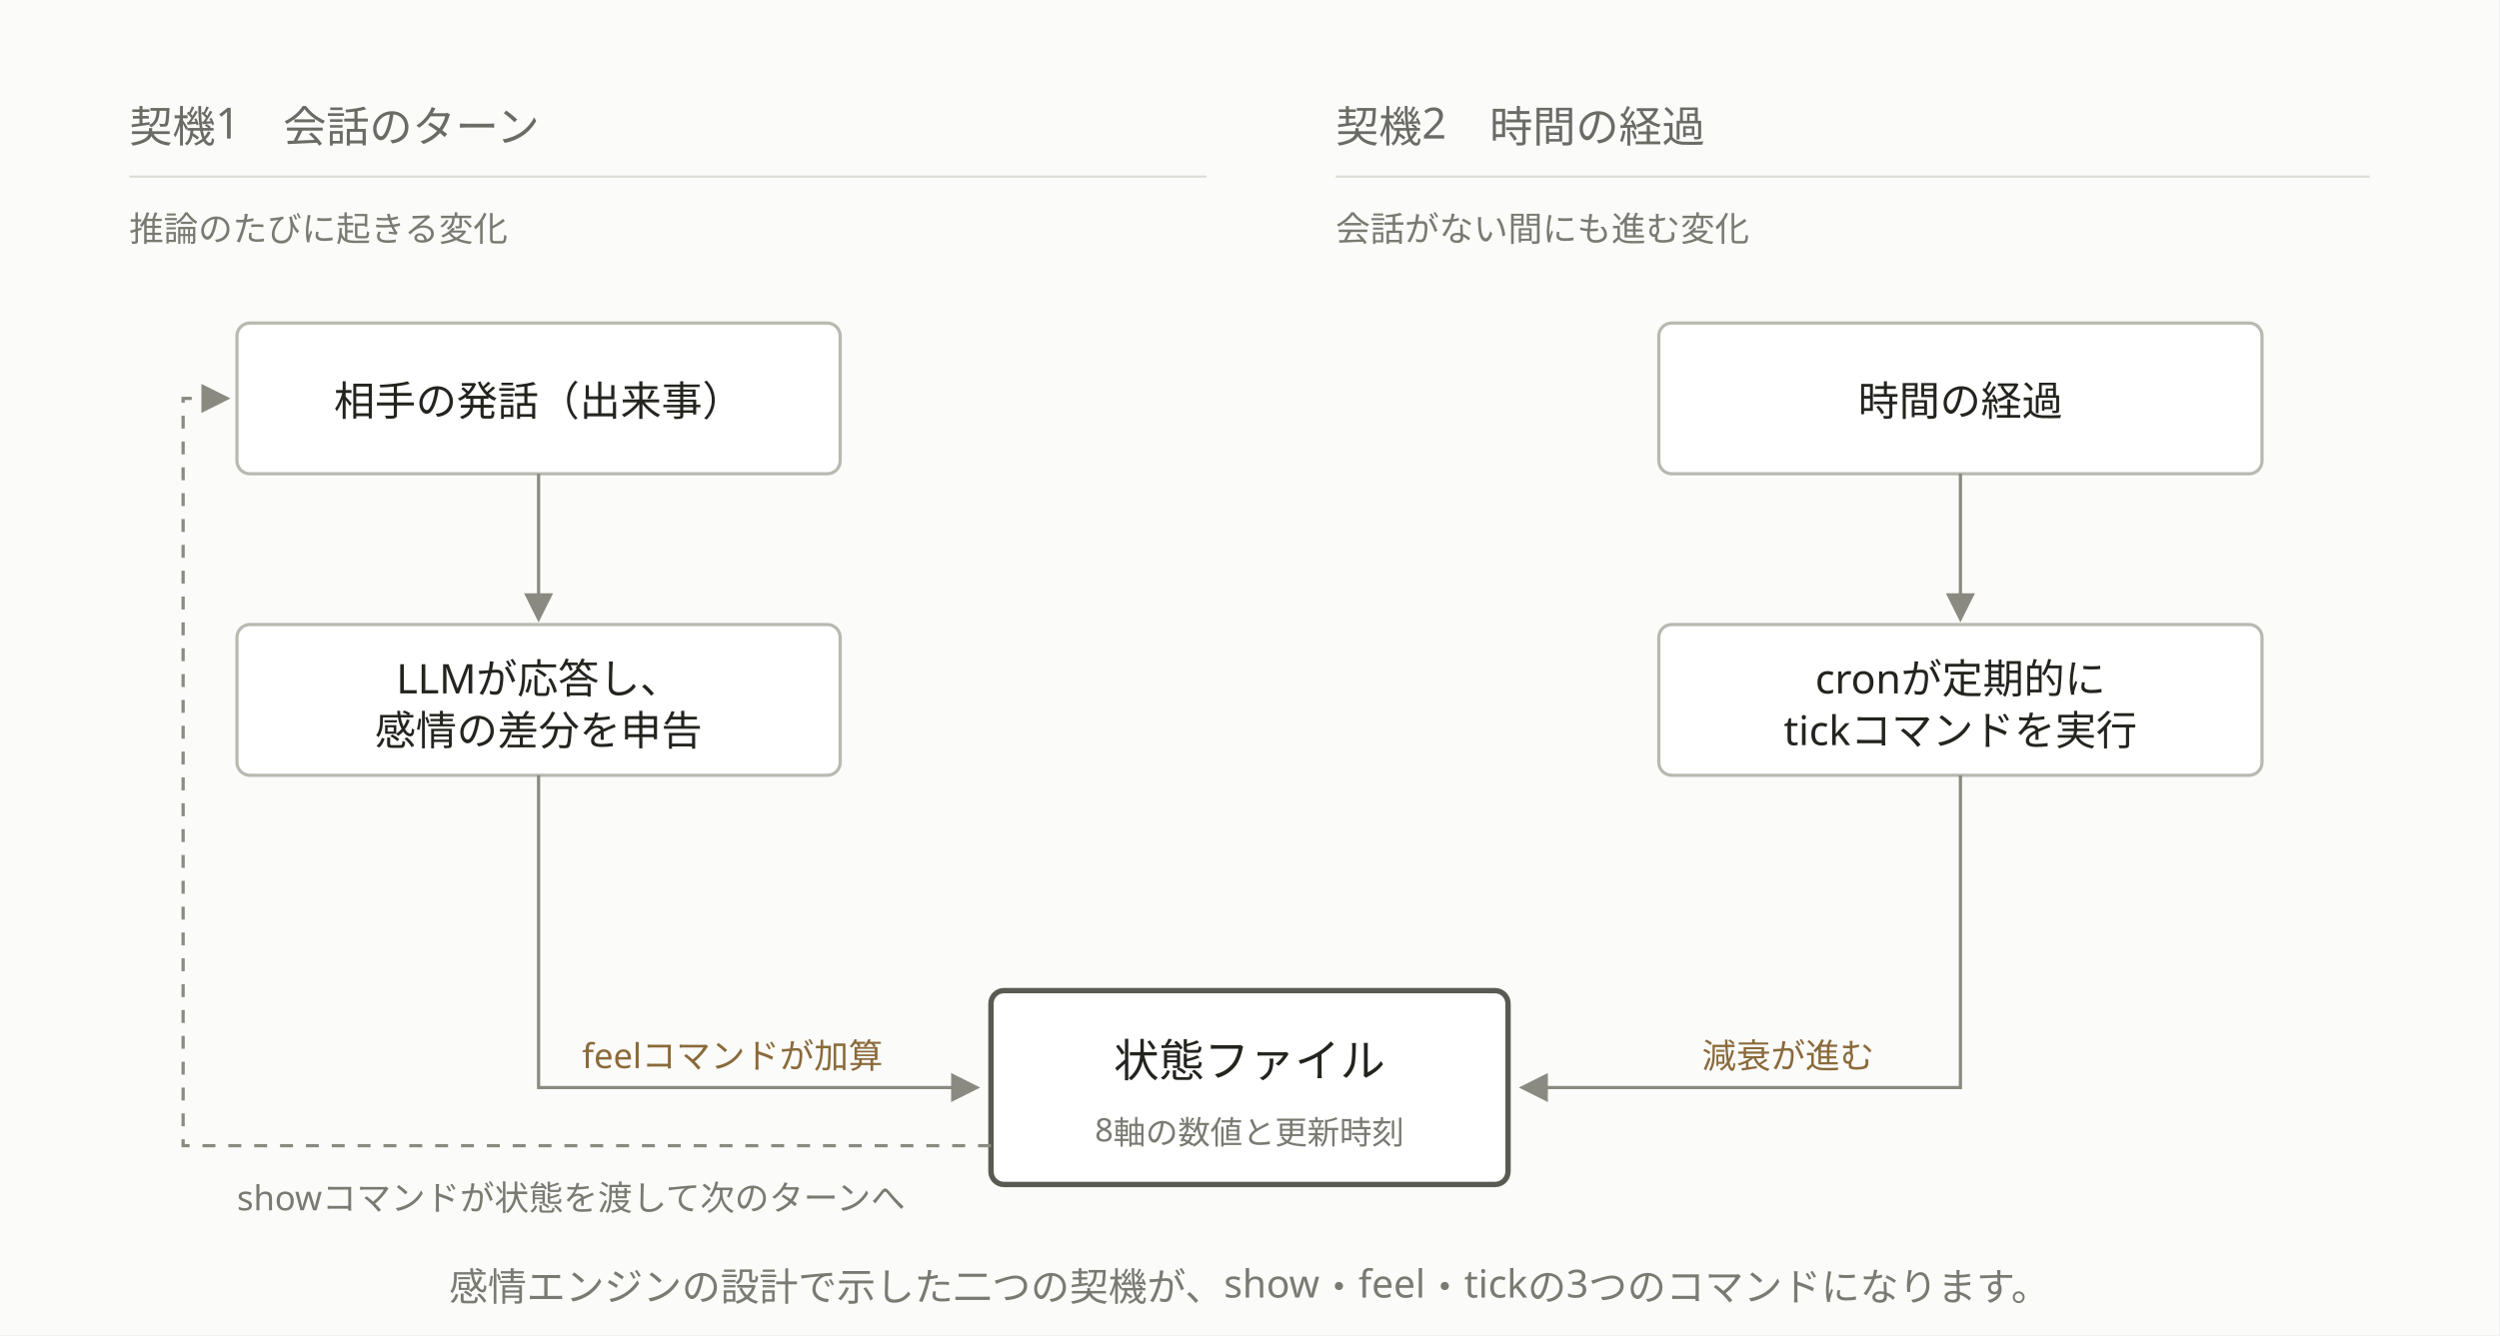
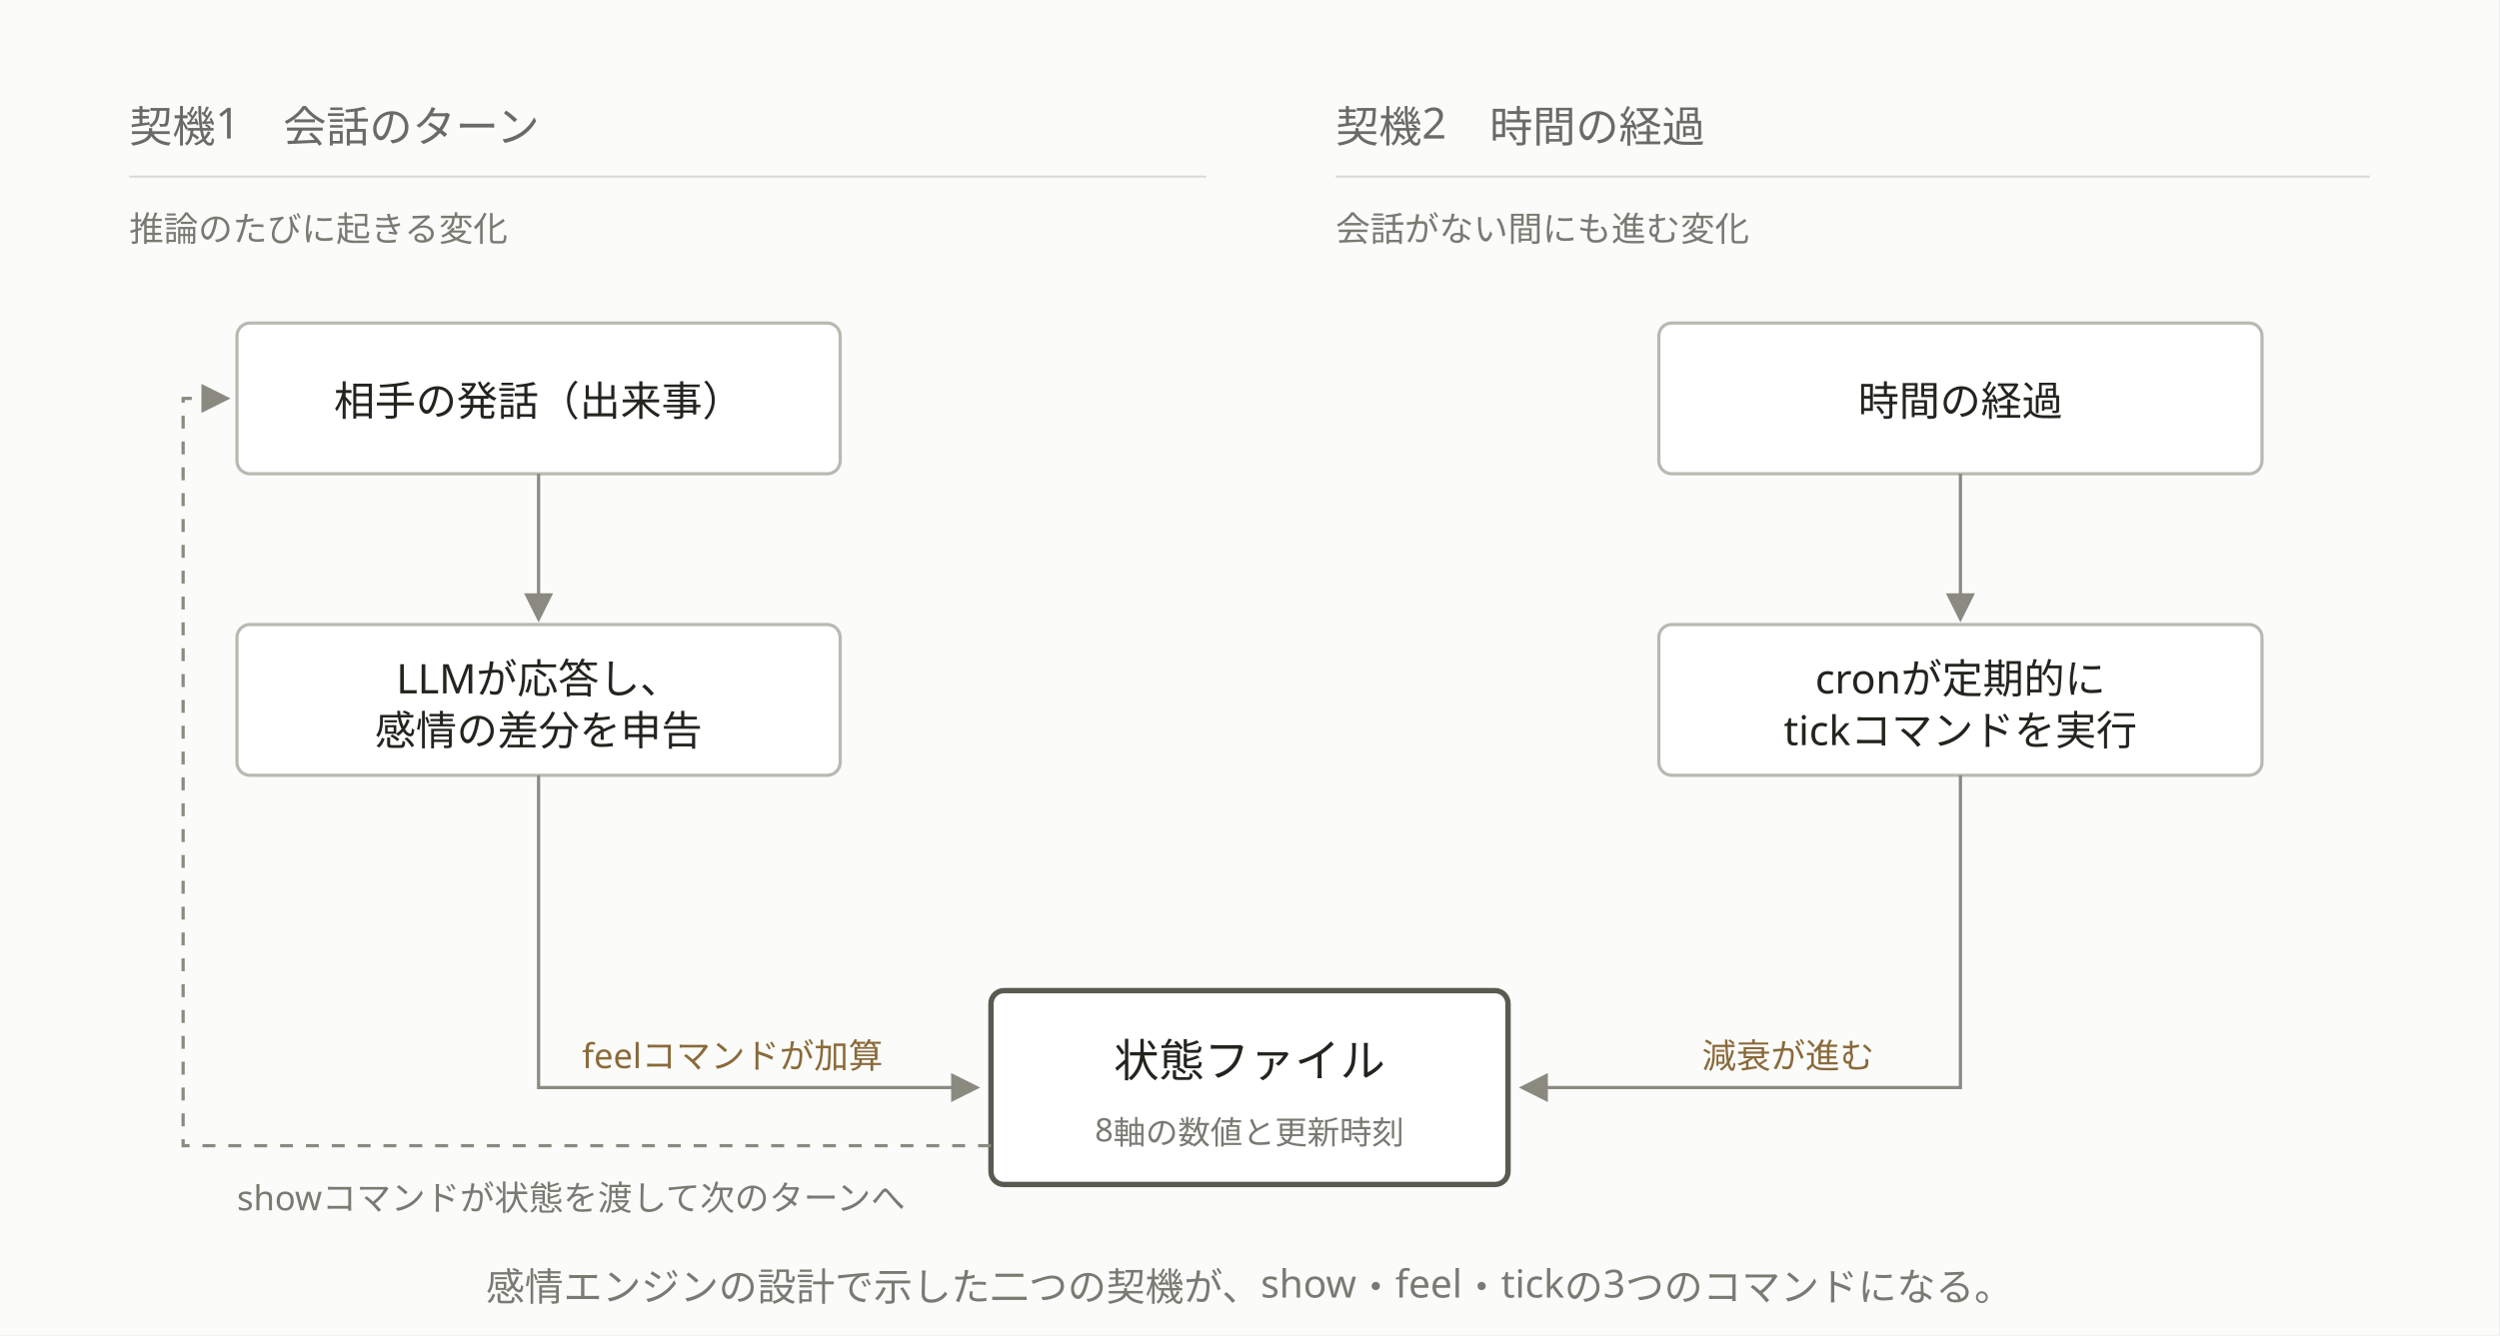
<svg xmlns="http://www.w3.org/2000/svg" width="1160" height="620" viewBox="0 0 1160 620" font-family="'Hiragino Sans','Hiragino Kaku Gothic ProN','Noto Sans JP',sans-serif">
  <rect width="1160" height="620" fill="#fbfbfa" />
  <defs>
    <marker id="a" markerWidth="9" markerHeight="9" refX="7" refY="4.5" orient="auto">
      <path d="M0,0 L9,4.5 L0,9 z" fill="#8a8a80" />
    </marker>
  </defs>
  <text x="60" y="66" font-size="20" fill="#6b6b66">契機1　会話のターン</text>
  <line x1="60" y1="82" x2="560" y2="82" stroke="#dcdcd6" stroke-width="1" />
  <text x="60" y="112" font-size="16" fill="#7a7a72">推論のたびに起きる変化</text>
  <text x="620" y="66" font-size="20" fill="#6b6b66">契機2　時間の経過</text>
  <line x1="620" y1="82" x2="1100" y2="82" stroke="#dcdcd6" stroke-width="1" />
  <text x="620" y="112" font-size="16" fill="#7a7a72">会話がない間にも進む変化</text>
  <rect x="110" y="150" width="280" height="70" rx="6" fill="#ffffff" stroke="#b9b9b1" stroke-width="1.5" />
  <text x="250" y="193" font-size="19" fill="#24241f" text-anchor="middle">相手の発話（出来事）</text>
  <line x1="250" y1="220" x2="250" y2="286" stroke="#8a8a80" stroke-width="1.5" marker-end="url(#a)" />
  <rect x="110" y="290" width="280" height="70" rx="6" fill="#ffffff" stroke="#b9b9b1" stroke-width="1.5" />
  <text x="250" y="322" font-size="19" fill="#24241f" text-anchor="middle">LLMが応答し、</text>
  <text x="250" y="346" font-size="19" fill="#24241f" text-anchor="middle">感情の差分を申告</text>
  <rect x="770" y="150" width="280" height="70" rx="6" fill="#ffffff" stroke="#b9b9b1" stroke-width="1.5" />
  <text x="910" y="193" font-size="19" fill="#24241f" text-anchor="middle">時間の経過</text>
  <line x1="910" y1="220" x2="910" y2="286" stroke="#8a8a80" stroke-width="1.5" marker-end="url(#a)" />
  <rect x="770" y="290" width="280" height="70" rx="6" fill="#ffffff" stroke="#b9b9b1" stroke-width="1.5" />
  <text x="910" y="322" font-size="19" fill="#24241f" text-anchor="middle">cronが定期的に</text>
  <text x="910" y="346" font-size="19" fill="#24241f" text-anchor="middle">tickコマンドを実行</text>
  <path d="M250,360 L250,505 L452,505" fill="none" stroke="#8a8a80" stroke-width="1.5" marker-end="url(#a)" />
  <text x="340" y="496" font-size="16" fill="#8a6a3a" text-anchor="middle">feelコマンドが加算</text>
  <path d="M910,360 L910,505 L708,505" fill="none" stroke="#8a8a80" stroke-width="1.5" marker-end="url(#a)" />
  <text x="830" y="496" font-size="16" fill="#8a6a3a" text-anchor="middle">減衰が進む</text>
  <rect x="460" y="460" width="240" height="90" rx="6" fill="#ffffff" stroke="#5a5a52" stroke-width="2.5" />
  <text x="580" y="500" font-size="21" fill="#24241f" text-anchor="middle">状態ファイル</text>
  <text x="580" y="530" font-size="15" fill="#7a7a72" text-anchor="middle">8軸の数値と更新時刻</text>
  <path d="M460,532 L85,532 L85,185 L104,185" fill="none" stroke="#8a8a80" stroke-width="1.5" stroke-dasharray="6,6" marker-end="url(#a)" />
  <text x="110" y="562" font-size="16" fill="#7a7a72">showコマンドが状態を渡して次のターンへ</text>
-   <text x="580" y="604" font-size="18" fill="#7a7a72" text-anchor="middle">感情エンジンの設計で示した二つの契機が、show・feel・tickの3つのコマンドになります。</text>
+   <text x="580" y="604" font-size="18" fill="#7a7a72" text-anchor="middle">感情エンジンの設計で示した二つの契機が、show・feel・tickの3つのコマンドになる。</text>
</svg>
